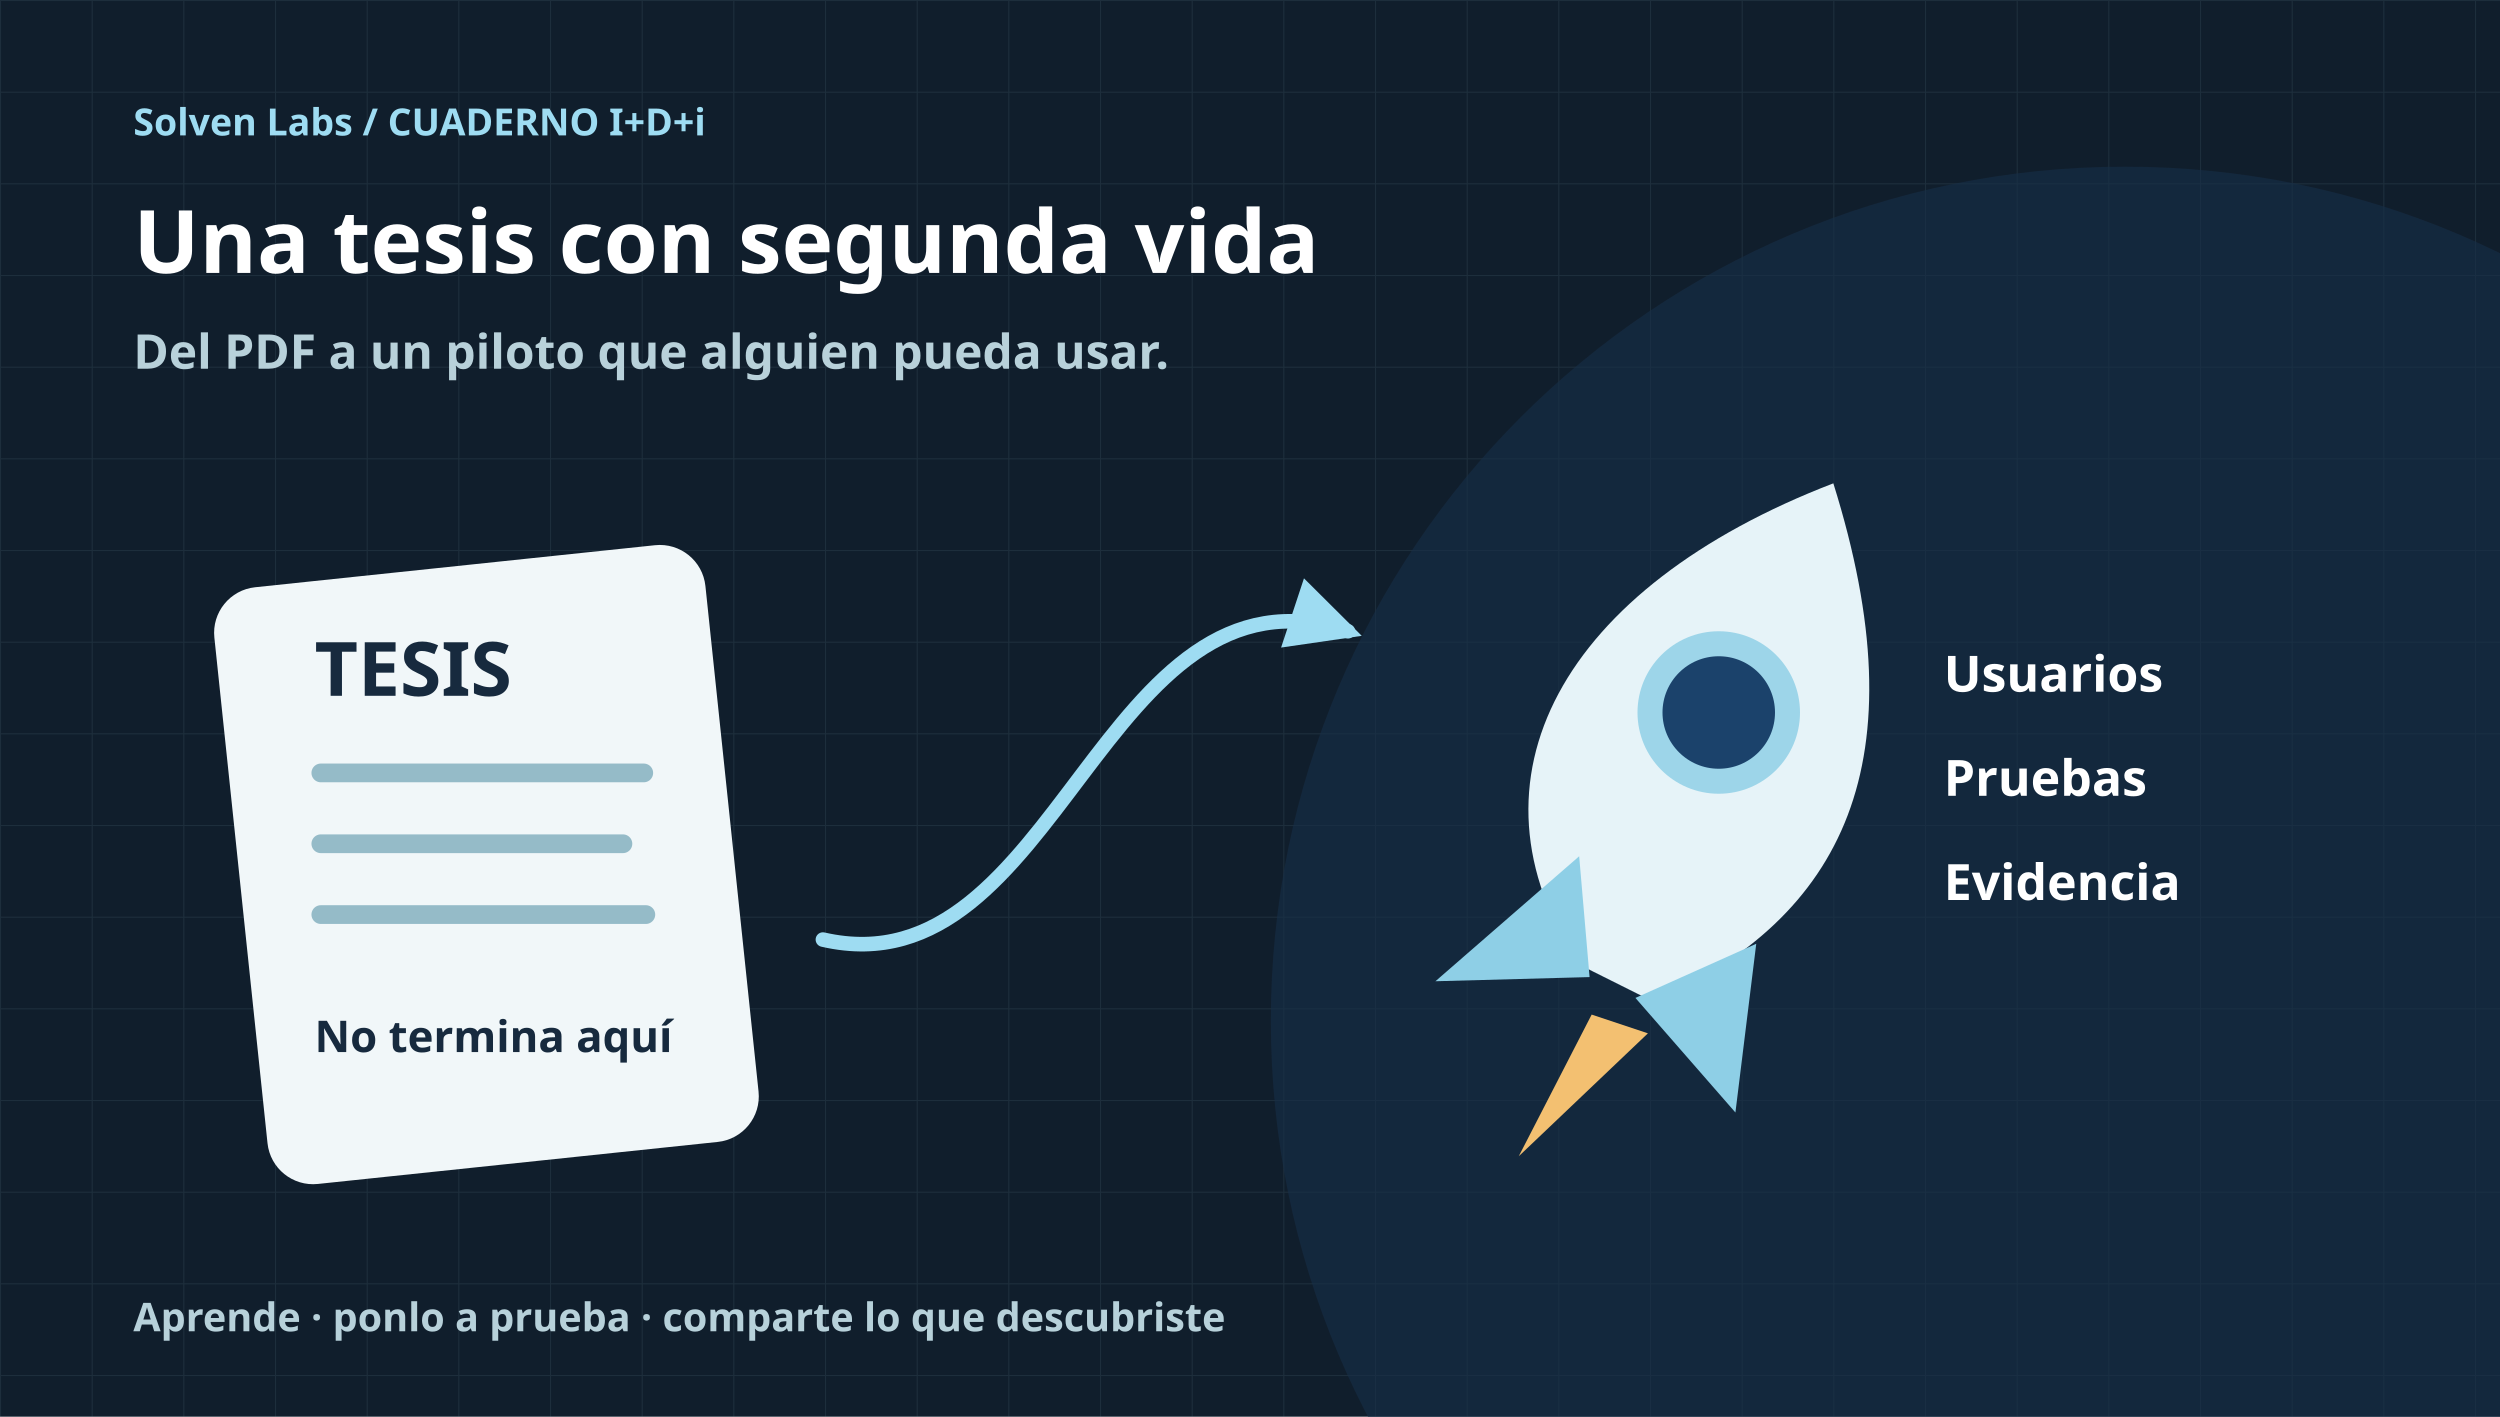
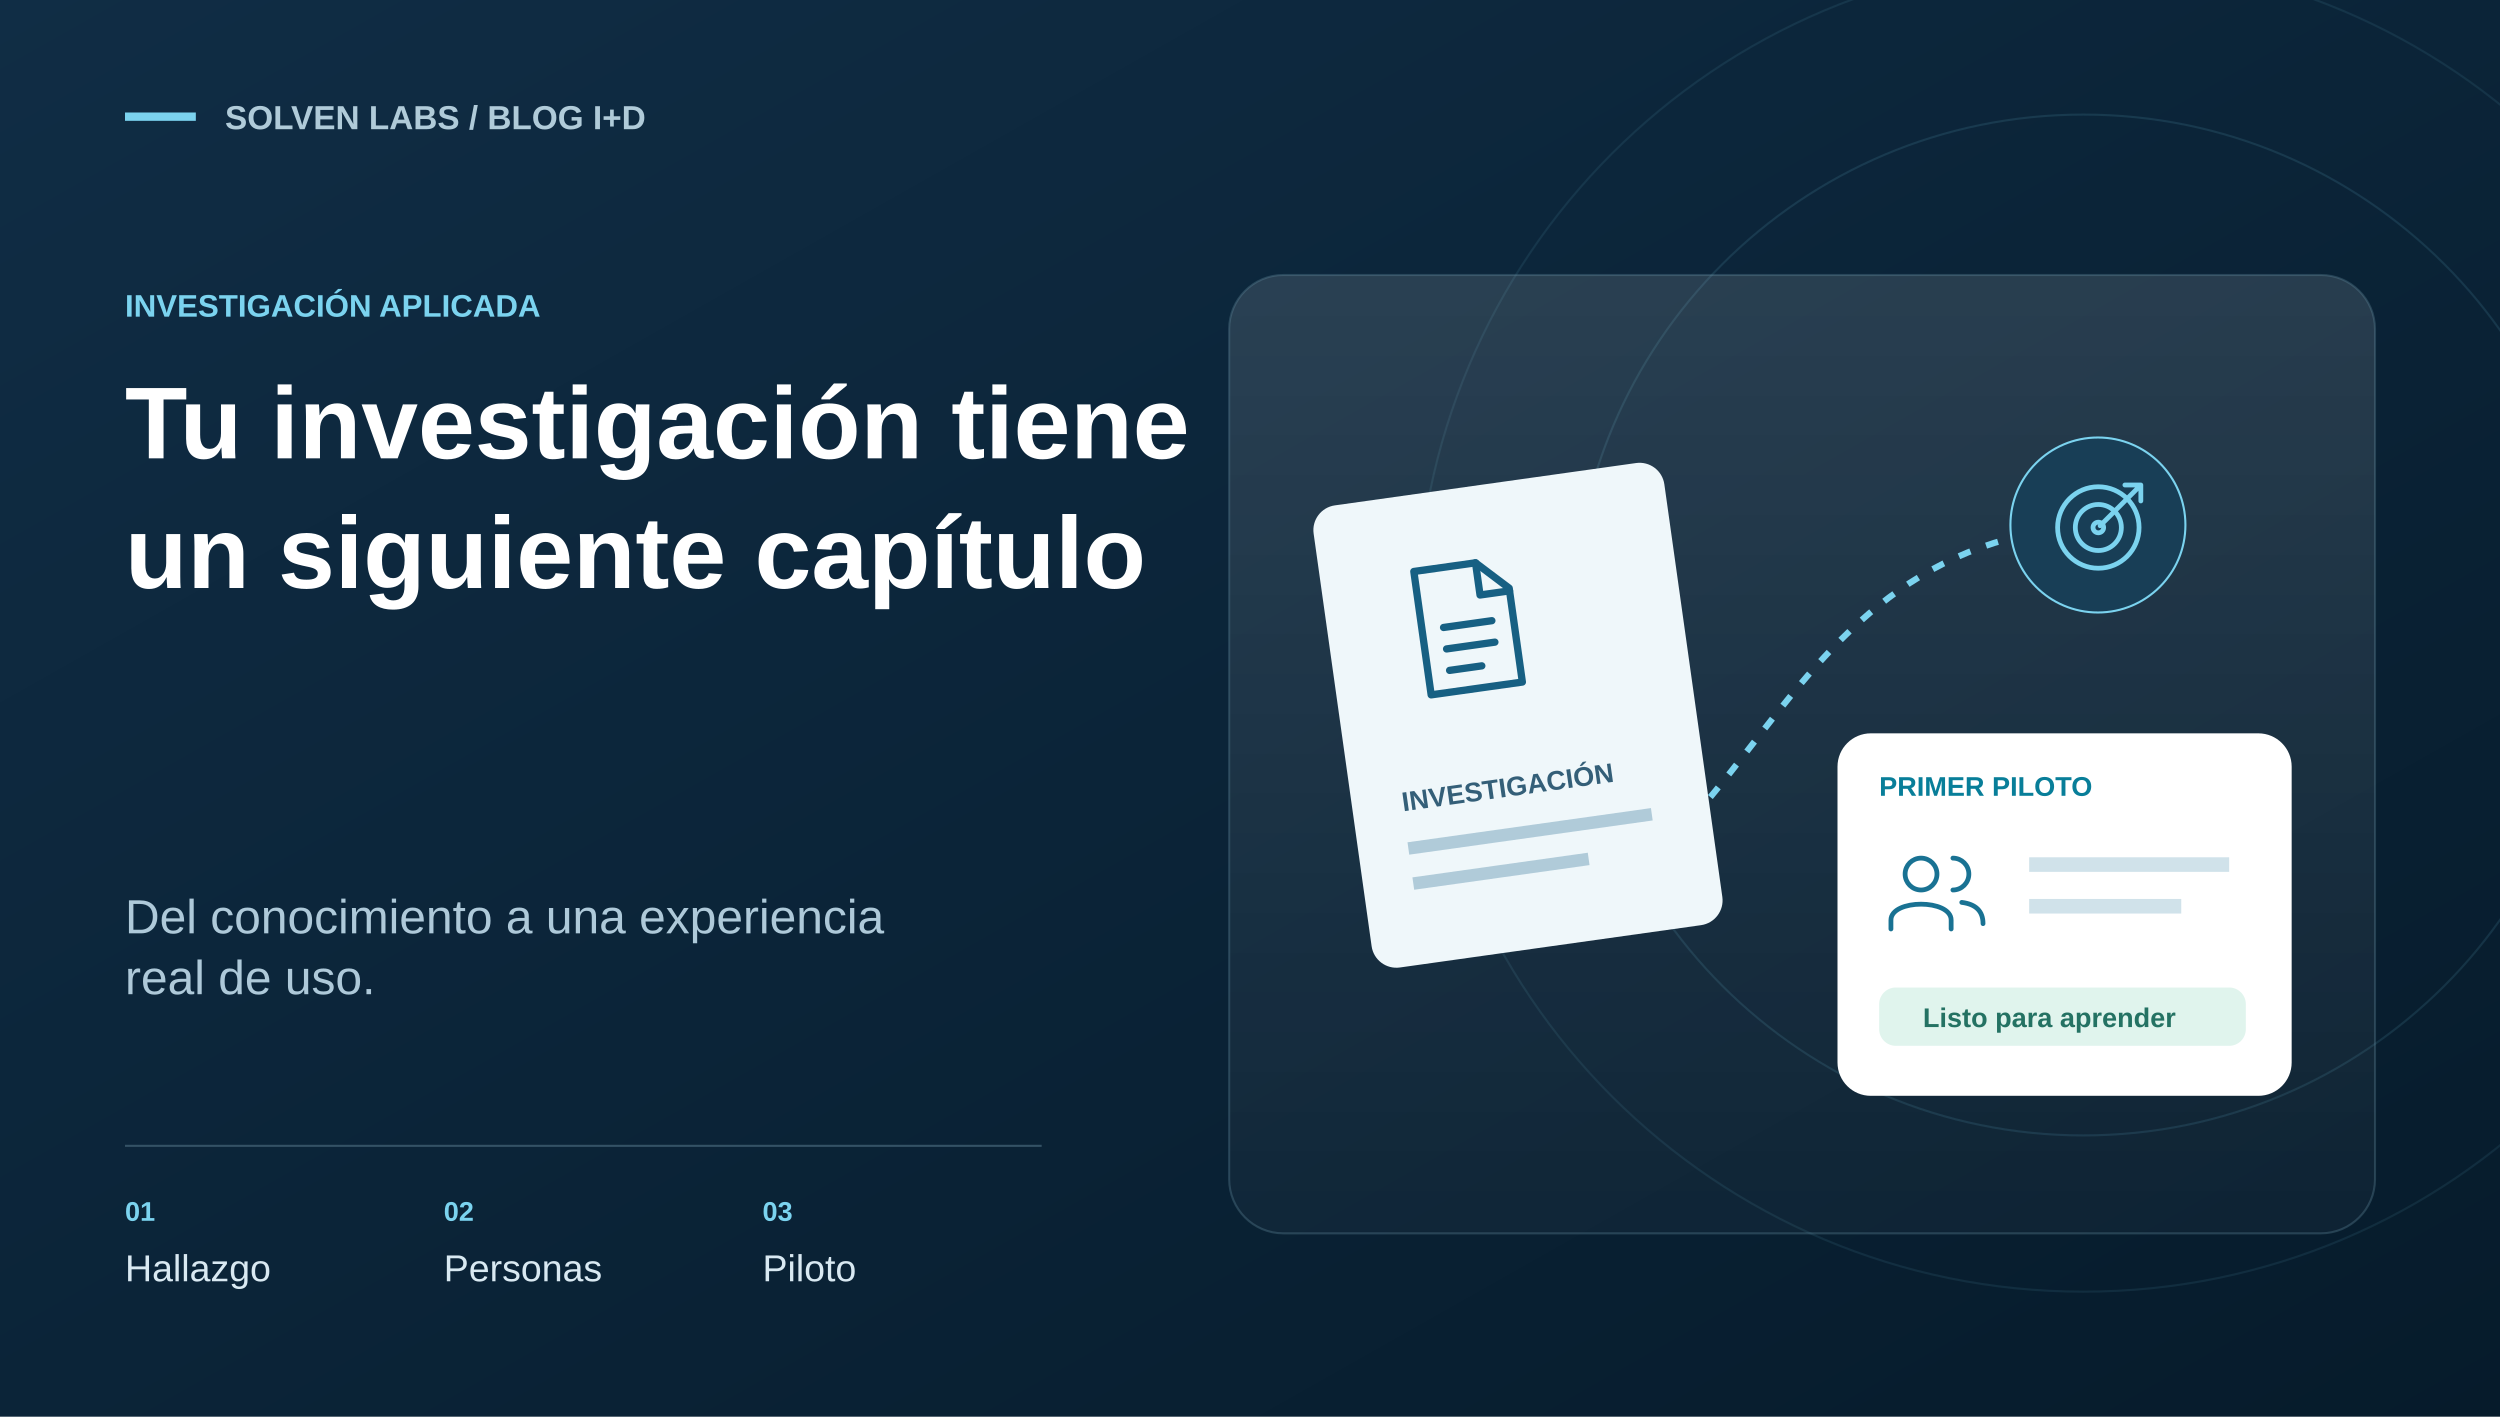
- <svg xmlns="http://www.w3.org/2000/svg" viewBox="0 0 1200 680" role="img">
+ <svg xmlns="http://www.w3.org/2000/svg" viewBox="0 0 1200 680" role="img" aria-labelledby="title desc">
  <defs>
-     <pattern id="grid" width="44" height="44" patternUnits="userSpaceOnUse">
-       <path d="M44 0H0V44" fill="none" stroke="#b8e4f4" stroke-opacity=".08" />
-     </pattern>
+     <linearGradient id="paper" x2="1" y2="1">
+       <stop stop-color="#f9fcfd" />
+       <stop offset="1" stop-color="#eaf2f6" />
+     </linearGradient>
+     <linearGradient id="night" x2="1" y2="1">
+       <stop stop-color="#102d45" />
+       <stop offset="1" stop-color="#061b2b" />
+     </linearGradient>
+     <linearGradient id="glass" x2="0" y2="1">
+       <stop stop-color="#fff" stop-opacity=".12" />
+       <stop offset="1" stop-color="#fff" stop-opacity=".025" />
+     </linearGradient>
+     <filter id="shadow" x="-30%" y="-30%" width="160%" height="180%">
+       <feDropShadow dx="0" dy="10" stdDeviation="12" flood-color="#052d45" flood-opacity=".1" />
+     </filter>
    <marker id="arrow" viewBox="0 0 10 10" refX="8" refY="5" markerWidth="5" markerHeight="5" orient="auto">
-       <path d="M0 0L10 5L0 10" fill="#9edcf2" />
+       <path d="m1 1 7 4-7 4" fill="none" stroke="#56a4b9" stroke-width="1.5" />
    </marker>
  </defs>
-   <rect width="1200" height="680" fill="#101e2c" />
-   <rect width="1200" height="680" fill="url(#grid)" />
-   <circle cx="1020" cy="490" r="410" fill="#162e48" opacity=".6" />
-   <text x="64" y="65" font-family="sans-serif" font-size="18" font-weight="600" fill="#9edcf2">Solven Labs / CUADERNO I+D+i</text>
-   <text x="64" y="131" font-family="sans-serif" font-size="42" font-weight="800" fill="#fff">Una tesis con segunda vida</text>
-   <text x="64" y="177" font-family="sans-serif" font-size="23" font-weight="600" fill="#b8d1da">Del PDF a un piloto que alguien pueda usar.</text>
-   <rect x="115" y="271" width="237" height="288" rx="22" fill="#f1f7f9" transform="rotate(-6 233.5 415.0)" />
-   <text x="151" y="334" font-family="sans-serif" font-size="36" font-weight="600" fill="#172a3e">TESIS</text>
-   <path d="M154 371H309M154 405H299M154 439H310" stroke="#95bbc8" stroke-width="9" stroke-linecap="round" />
-   <text x="151" y="505" font-family="sans-serif" font-size="21" font-weight="600" fill="#172a3e">No termina aquí</text>
-   <path d="M395 451C508 477 529 264 647 303" fill="none" stroke="#9edcf2" stroke-width="7" stroke-linecap="round" marker-end="url(#arrow)" />
-   <path d="M758 463C699 374 750 282 880 232C922 366 885 440 794 481Z" fill="#e6f3f8" />
-   <circle cx="825" cy="342" r="33" fill="#1b426b" stroke="#9dd5e9" stroke-width="12" />
-   <path d="M758 411l-69 60 74-2M843 453l-10 81-48-55" fill="#8ecfe6" />
-   <path d="M764 487l-35 68 62-59" fill="#f3c071" />
-   <text x="933" y="332" font-family="sans-serif" font-size="24" font-weight="600" fill="#fff">Usuarios</text>
-   <text x="933" y="382" font-family="sans-serif" font-size="24" font-weight="600" fill="#fff">Pruebas</text>
-   <text x="933" y="432" font-family="sans-serif" font-size="24" font-weight="600" fill="#fff">Evidencia</text>
-   <text x="64" y="639" font-family="sans-serif" font-size="19" font-weight="600" fill="#b7d1da">Aprende · ponlo a prueba · comparte lo que descubriste</text>
+   <g font-family="Arial, Helvetica, sans-serif">
+     <rect width="1200" height="680" fill="url(#night)" />
+     <circle cx="1000" cy="300" r="320" fill="none" stroke="#7bd3ef" stroke-opacity=".09" />
+     <circle cx="1000" cy="300" r="245" fill="none" stroke="#7bd3ef" stroke-opacity=".12" />
+     <path d="M60 56h34" stroke="#7bd3ef" stroke-width="4" />
+     <text x="108" y="62" fill="#b0cbd9" font-size="16" font-weight="700">SOLVEN LABS  /  BLOG I+D</text>
+     <text x="60" y="152" fill="#7bd3ef" font-size="15" font-weight="700">INVESTIGACIÓN APLICADA</text>
+     <text x="60" y="220" fill="#fff" font-size="49" font-weight="700">Tu investigación tiene</text>
+     <text x="60" y="282.23" fill="#fff" font-size="49" font-weight="700">un siguiente capítulo</text>
+     <text x="60" y="448" fill="#aec9d9" font-size="23" font-weight="400">Del conocimiento a una experiencia</text>
+     <text x="60" y="477.21" fill="#aec9d9" font-size="23" font-weight="400">real de uso.</text>
+     <path d="M60 550h440" stroke="#345265" />
+     <text x="60" y="586" fill="#7bd3ef" font-size="13" font-weight="700">01</text>
+     <text x="60" y="615" fill="#d9e9f2" font-size="18" font-weight="500">Hallazgo</text>
+     <text x="213" y="586" fill="#7bd3ef" font-size="13" font-weight="700">02</text>
+     <text x="213" y="615" fill="#d9e9f2" font-size="18" font-weight="500">Personas</text>
+     <text x="366" y="586" fill="#7bd3ef" font-size="13" font-weight="700">03</text>
+     <text x="366" y="615" fill="#d9e9f2" font-size="18" font-weight="500">Piloto</text>
+     <g transform="translate(590 132)">
+       <rect width="550" height="460" rx="26" fill="url(#glass)" stroke="#648ea1" stroke-opacity=".32" />
+       <path d="M100 320C260 320 245 120 427 120" fill="none" stroke="#7bd3ef" stroke-width="3" stroke-dasharray="6 8" marker-end="url(#arrow)" />
+       <g transform="rotate(-8 133 200)">
+         <rect x="52" y="100" width="170" height="224" rx="12" fill="#eff7fa" />
+         <g transform="translate(75 125) scale(1.3)" fill="none" stroke="#176083" stroke-width="2.7" stroke-linecap="round" stroke-linejoin="round">
+           <path d="M17 9h23l11 11v35H17z" />
+           <path d="M40 9v12h11M25 31h18M25 39h18M25 47h12" />
+         </g>
+         <text x="76" y="250" fill="#345f78" font-size="13" font-weight="700">INVESTIGACIÓN</text>
+         <path d="M76 268h118m-118 17h85" stroke="#b0cbd9" stroke-width="6" />
+       </g>
+       <rect x="292" y="220" width="218" height="174" rx="16" fill="#fff" />
+       <text x="312" y="250" fill="#087e99" font-size="13" font-weight="700">PRIMER PILOTO</text>
+       <g transform="translate(310 268) scale(0.85)" fill="none" stroke="#197293" stroke-width="2.7" stroke-linecap="round" stroke-linejoin="round">
+         <circle cx="26" cy="23" r="9" />
+         <path d="M9 54v-5c0-12 34-12 34 0v5M44 14a9 9 0 0 1 0 18M49 39c8 1 12 5 12 12" />
+       </g>
+       <path d="M384 283h96m-96 20h73" stroke="#d0e2ea" stroke-width="7" />
+       <rect x="312" y="342" width="176" height="28" rx="8" fill="#e0f4ed" />
+       <text x="333" y="361" fill="#247263" font-size="13" font-weight="700">Listo para aprender</text>
+       <circle cx="417" cy="120" r="42" fill="#183e56" stroke="#7bd3ef" />
+       <g transform="translate(390 94) scale(0.85)" fill="none" stroke="#7bd3ef" stroke-width="2.7" stroke-linecap="round" stroke-linejoin="round">
+         <circle cx="32" cy="32" r="23" />
+         <circle cx="32" cy="32" r="13" />
+         <circle cx="32" cy="32" r="3" />
+         <path d="m33 31 23-23M47 8h9v9" />
+       </g>
+     </g>
+   </g>
</svg>
